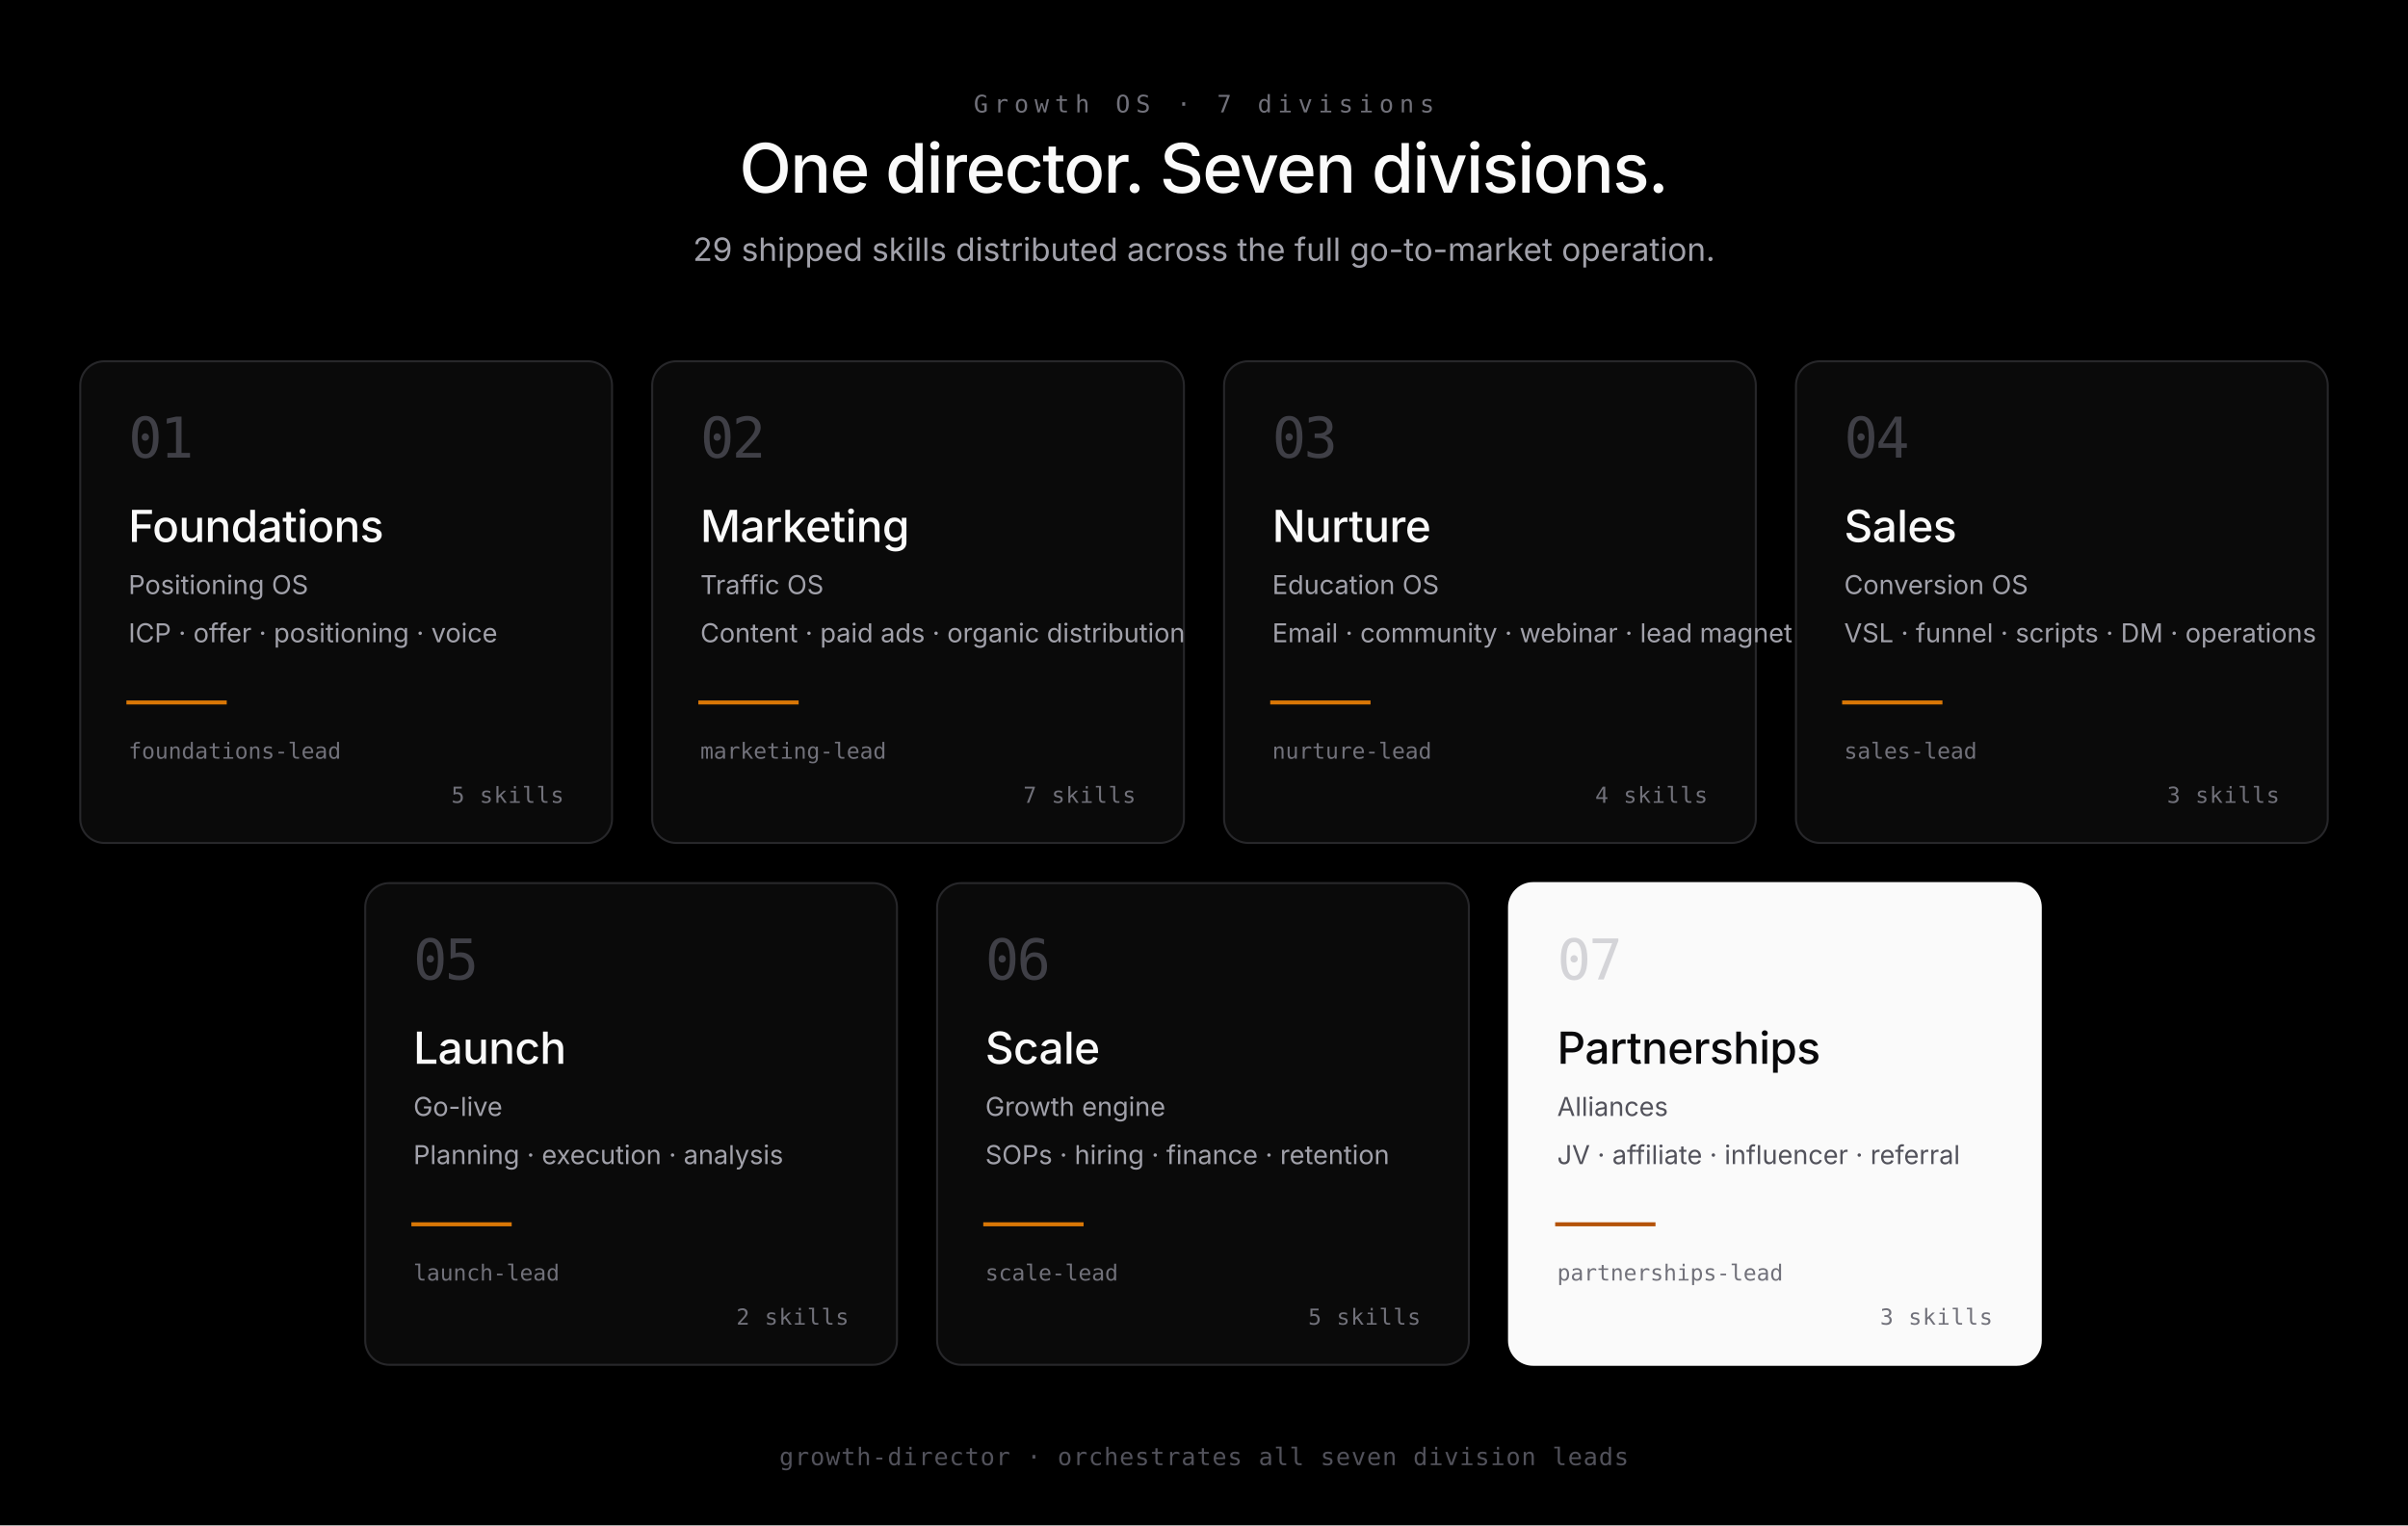
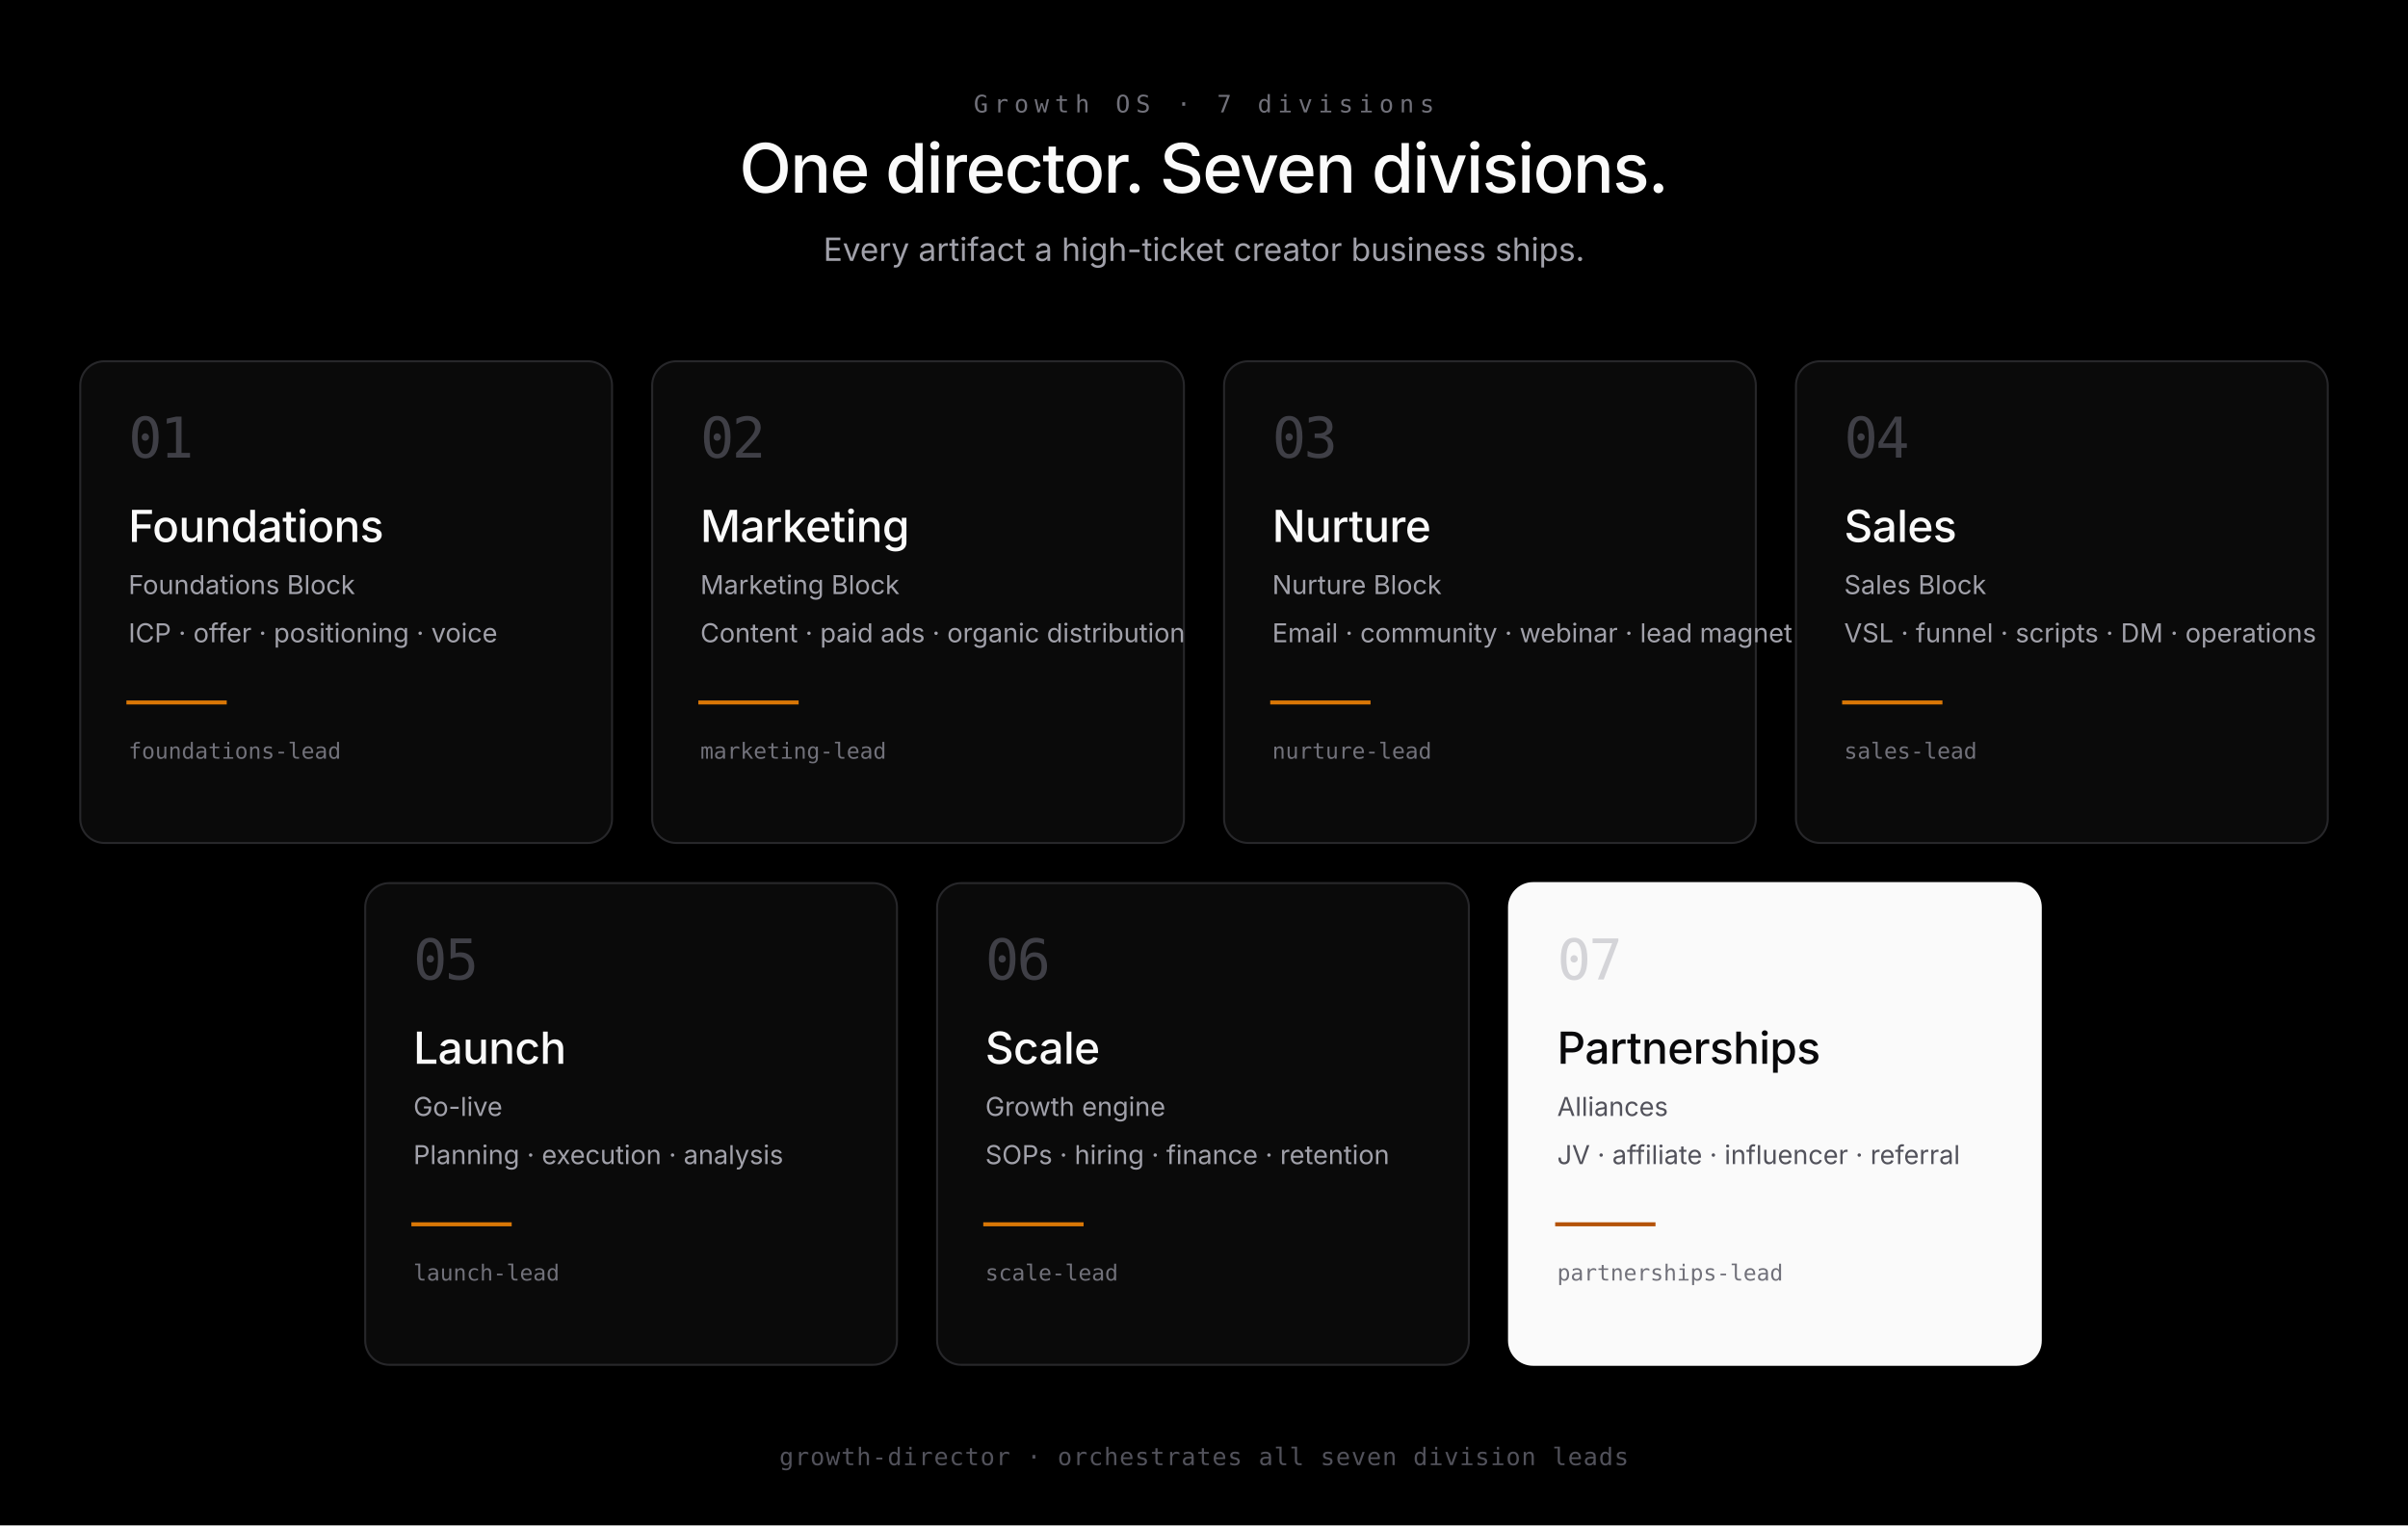
<svg xmlns="http://www.w3.org/2000/svg" viewBox="0 0 1200 760" width="1200" height="760" role="img" aria-label="The 7 divisions of Growth OS">
  <defs>
    <style>
      .d-label { font-family: "Geist Mono", "JetBrains Mono", "SF Mono", Menlo, Consolas, monospace; font-weight: 500; letter-spacing: 0.24em; text-transform: uppercase; }
      .d-title { font-family: "Geist", "Inter", system-ui, -apple-system, "Segoe UI", Roboto, sans-serif; font-weight: 500; letter-spacing: -0.02em; }
      .d-cell-name { font-family: "Geist", "Inter", system-ui, -apple-system, "Segoe UI", Roboto, sans-serif; font-weight: 500; letter-spacing: -0.01em; }
      .d-cell-role { font-family: "Geist Mono", "JetBrains Mono", "SF Mono", Menlo, Consolas, monospace; font-weight: 400; }
      .d-cell-meta { font-family: "Geist Mono", "JetBrains Mono", "SF Mono", Menlo, Consolas, monospace; font-weight: 400; letter-spacing: 0.04em; }
      .d-sub { font-family: "Geist", "Inter", system-ui, -apple-system, "Segoe UI", Roboto, sans-serif; font-weight: 400; }
      .d-num { font-family: "Geist Mono", "JetBrains Mono", "SF Mono", Menlo, Consolas, monospace; font-weight: 400; letter-spacing: -0.04em; }
    </style>
  </defs>
  <rect width="1200" height="760" fill="#000000" />
  <text class="d-label" x="600" y="56" font-size="12" fill="#71717a" text-anchor="middle">Growth OS  ·  7 divisions</text>
  <text class="d-title" x="600" y="96" font-size="34" fill="#fafafa" text-anchor="middle">One director. Seven divisions.</text>
-   <text class="d-sub" x="600" y="130" font-size="16" fill="#a1a1aa" text-anchor="middle">29 shipped skills distributed across the full go-to-market operation.</text>
+   <text class="d-sub" x="600" y="130" font-size="16" fill="#a1a1aa" text-anchor="middle">Every artifact a high-ticket creator business ships.</text>
  <g transform="translate(40 180)">
    <rect x="0" y="0" width="265" height="240" fill="#0a0a0a" stroke="#27272a" stroke-width="1" rx="12" />
    <text class="d-num" x="24" y="48" font-size="28" fill="#3f3f46">01</text>
    <text class="d-cell-name" x="24" y="90" font-size="22" fill="#fafafa">Foundations</text>
-     <text class="d-sub" x="24" y="116" font-size="13" fill="#a1a1aa">Positioning OS</text>
+     <text class="d-sub" x="24" y="116" font-size="13" fill="#a1a1aa">Foundations Block</text>
    <text class="d-sub" x="24" y="140" font-size="13" fill="#a1a1aa">ICP · offer · positioning · voice</text>
    <line x1="24" y1="170" x2="72" y2="170" stroke="#d97706" stroke-width="2" stroke-linecap="square" />
    <text class="d-cell-role" x="24" y="198" font-size="11" fill="#71717a">foundations-lead</text>
-     <text class="d-cell-meta" x="241" y="220" font-size="11" fill="#71717a" text-anchor="end">5 skills</text>
  </g>
  <g transform="translate(325 180)">
    <rect x="0" y="0" width="265" height="240" fill="#0a0a0a" stroke="#27272a" stroke-width="1" rx="12" />
    <text class="d-num" x="24" y="48" font-size="28" fill="#3f3f46">02</text>
    <text class="d-cell-name" x="24" y="90" font-size="22" fill="#fafafa">Marketing</text>
-     <text class="d-sub" x="24" y="116" font-size="13" fill="#a1a1aa">Traffic OS</text>
+     <text class="d-sub" x="24" y="116" font-size="13" fill="#a1a1aa">Marketing Block</text>
    <text class="d-sub" x="24" y="140" font-size="13" fill="#a1a1aa">Content · paid ads · organic distribution</text>
    <line x1="24" y1="170" x2="72" y2="170" stroke="#d97706" stroke-width="2" stroke-linecap="square" />
    <text class="d-cell-role" x="24" y="198" font-size="11" fill="#71717a">marketing-lead</text>
-     <text class="d-cell-meta" x="241" y="220" font-size="11" fill="#71717a" text-anchor="end">7 skills</text>
  </g>
  <g transform="translate(610 180)">
    <rect x="0" y="0" width="265" height="240" fill="#0a0a0a" stroke="#27272a" stroke-width="1" rx="12" />
    <text class="d-num" x="24" y="48" font-size="28" fill="#3f3f46">03</text>
    <text class="d-cell-name" x="24" y="90" font-size="22" fill="#fafafa">Nurture</text>
-     <text class="d-sub" x="24" y="116" font-size="13" fill="#a1a1aa">Education OS</text>
+     <text class="d-sub" x="24" y="116" font-size="13" fill="#a1a1aa">Nurture Block</text>
    <text class="d-sub" x="24" y="140" font-size="13" fill="#a1a1aa">Email · community · webinar · lead magnet</text>
    <line x1="24" y1="170" x2="72" y2="170" stroke="#d97706" stroke-width="2" stroke-linecap="square" />
    <text class="d-cell-role" x="24" y="198" font-size="11" fill="#71717a">nurture-lead</text>
-     <text class="d-cell-meta" x="241" y="220" font-size="11" fill="#71717a" text-anchor="end">4 skills</text>
  </g>
  <g transform="translate(895 180)">
    <rect x="0" y="0" width="265" height="240" fill="#0a0a0a" stroke="#27272a" stroke-width="1" rx="12" />
    <text class="d-num" x="24" y="48" font-size="28" fill="#3f3f46">04</text>
    <text class="d-cell-name" x="24" y="90" font-size="22" fill="#fafafa">Sales</text>
-     <text class="d-sub" x="24" y="116" font-size="13" fill="#a1a1aa">Conversion OS</text>
+     <text class="d-sub" x="24" y="116" font-size="13" fill="#a1a1aa">Sales Block</text>
    <text class="d-sub" x="24" y="140" font-size="13" fill="#a1a1aa">VSL · funnel · scripts · DM · operations</text>
    <line x1="24" y1="170" x2="72" y2="170" stroke="#d97706" stroke-width="2" stroke-linecap="square" />
    <text class="d-cell-role" x="24" y="198" font-size="11" fill="#71717a">sales-lead</text>
-     <text class="d-cell-meta" x="241" y="220" font-size="11" fill="#71717a" text-anchor="end">3 skills</text>
  </g>
  <g transform="translate(182 440)">
    <rect x="0" y="0" width="265" height="240" fill="#0a0a0a" stroke="#27272a" stroke-width="1" rx="12" />
    <text class="d-num" x="24" y="48" font-size="28" fill="#3f3f46">05</text>
    <text class="d-cell-name" x="24" y="90" font-size="22" fill="#fafafa">Launch</text>
    <text class="d-sub" x="24" y="116" font-size="13" fill="#a1a1aa">Go-live</text>
    <text class="d-sub" x="24" y="140" font-size="13" fill="#a1a1aa">Planning · execution · analysis</text>
    <line x1="24" y1="170" x2="72" y2="170" stroke="#d97706" stroke-width="2" stroke-linecap="square" />
    <text class="d-cell-role" x="24" y="198" font-size="11" fill="#71717a">launch-lead</text>
-     <text class="d-cell-meta" x="241" y="220" font-size="11" fill="#71717a" text-anchor="end">2 skills</text>
  </g>
  <g transform="translate(467 440)">
    <rect x="0" y="0" width="265" height="240" fill="#0a0a0a" stroke="#27272a" stroke-width="1" rx="12" />
    <text class="d-num" x="24" y="48" font-size="28" fill="#3f3f46">06</text>
    <text class="d-cell-name" x="24" y="90" font-size="22" fill="#fafafa">Scale</text>
    <text class="d-sub" x="24" y="116" font-size="13" fill="#a1a1aa">Growth engine</text>
    <text class="d-sub" x="24" y="140" font-size="13" fill="#a1a1aa">SOPs · hiring · finance · retention</text>
    <line x1="24" y1="170" x2="72" y2="170" stroke="#d97706" stroke-width="2" stroke-linecap="square" />
    <text class="d-cell-role" x="24" y="198" font-size="11" fill="#71717a">scale-lead</text>
-     <text class="d-cell-meta" x="241" y="220" font-size="11" fill="#71717a" text-anchor="end">5 skills</text>
  </g>
  <g transform="translate(752 440)">
    <rect x="0" y="0" width="265" height="240" fill="#fafafa" stroke="#fafafa" stroke-width="1" rx="12" />
    <text class="d-num" x="24" y="48" font-size="28" fill="#d4d4d8">07</text>
    <text class="d-cell-name" x="24" y="90" font-size="22" fill="#09090b">Partnerships</text>
    <text class="d-sub" x="24" y="116" font-size="13" fill="#52525b">Alliances</text>
    <text class="d-sub" x="24" y="140" font-size="13" fill="#52525b">JV · affiliate · influencer · referral</text>
    <line x1="24" y1="170" x2="72" y2="170" stroke="#b45309" stroke-width="2" stroke-linecap="square" />
    <text class="d-cell-role" x="24" y="198" font-size="11" fill="#71717a">partnerships-lead</text>
-     <text class="d-cell-meta" x="241" y="220" font-size="11" fill="#71717a" text-anchor="end">3 skills</text>
  </g>
  <g transform="translate(600 730)">
    <text class="d-cell-meta" x="0" y="0" font-size="12" fill="#52525b" text-anchor="middle">growth-director  ·  orchestrates all seven division leads</text>
  </g>
</svg>
